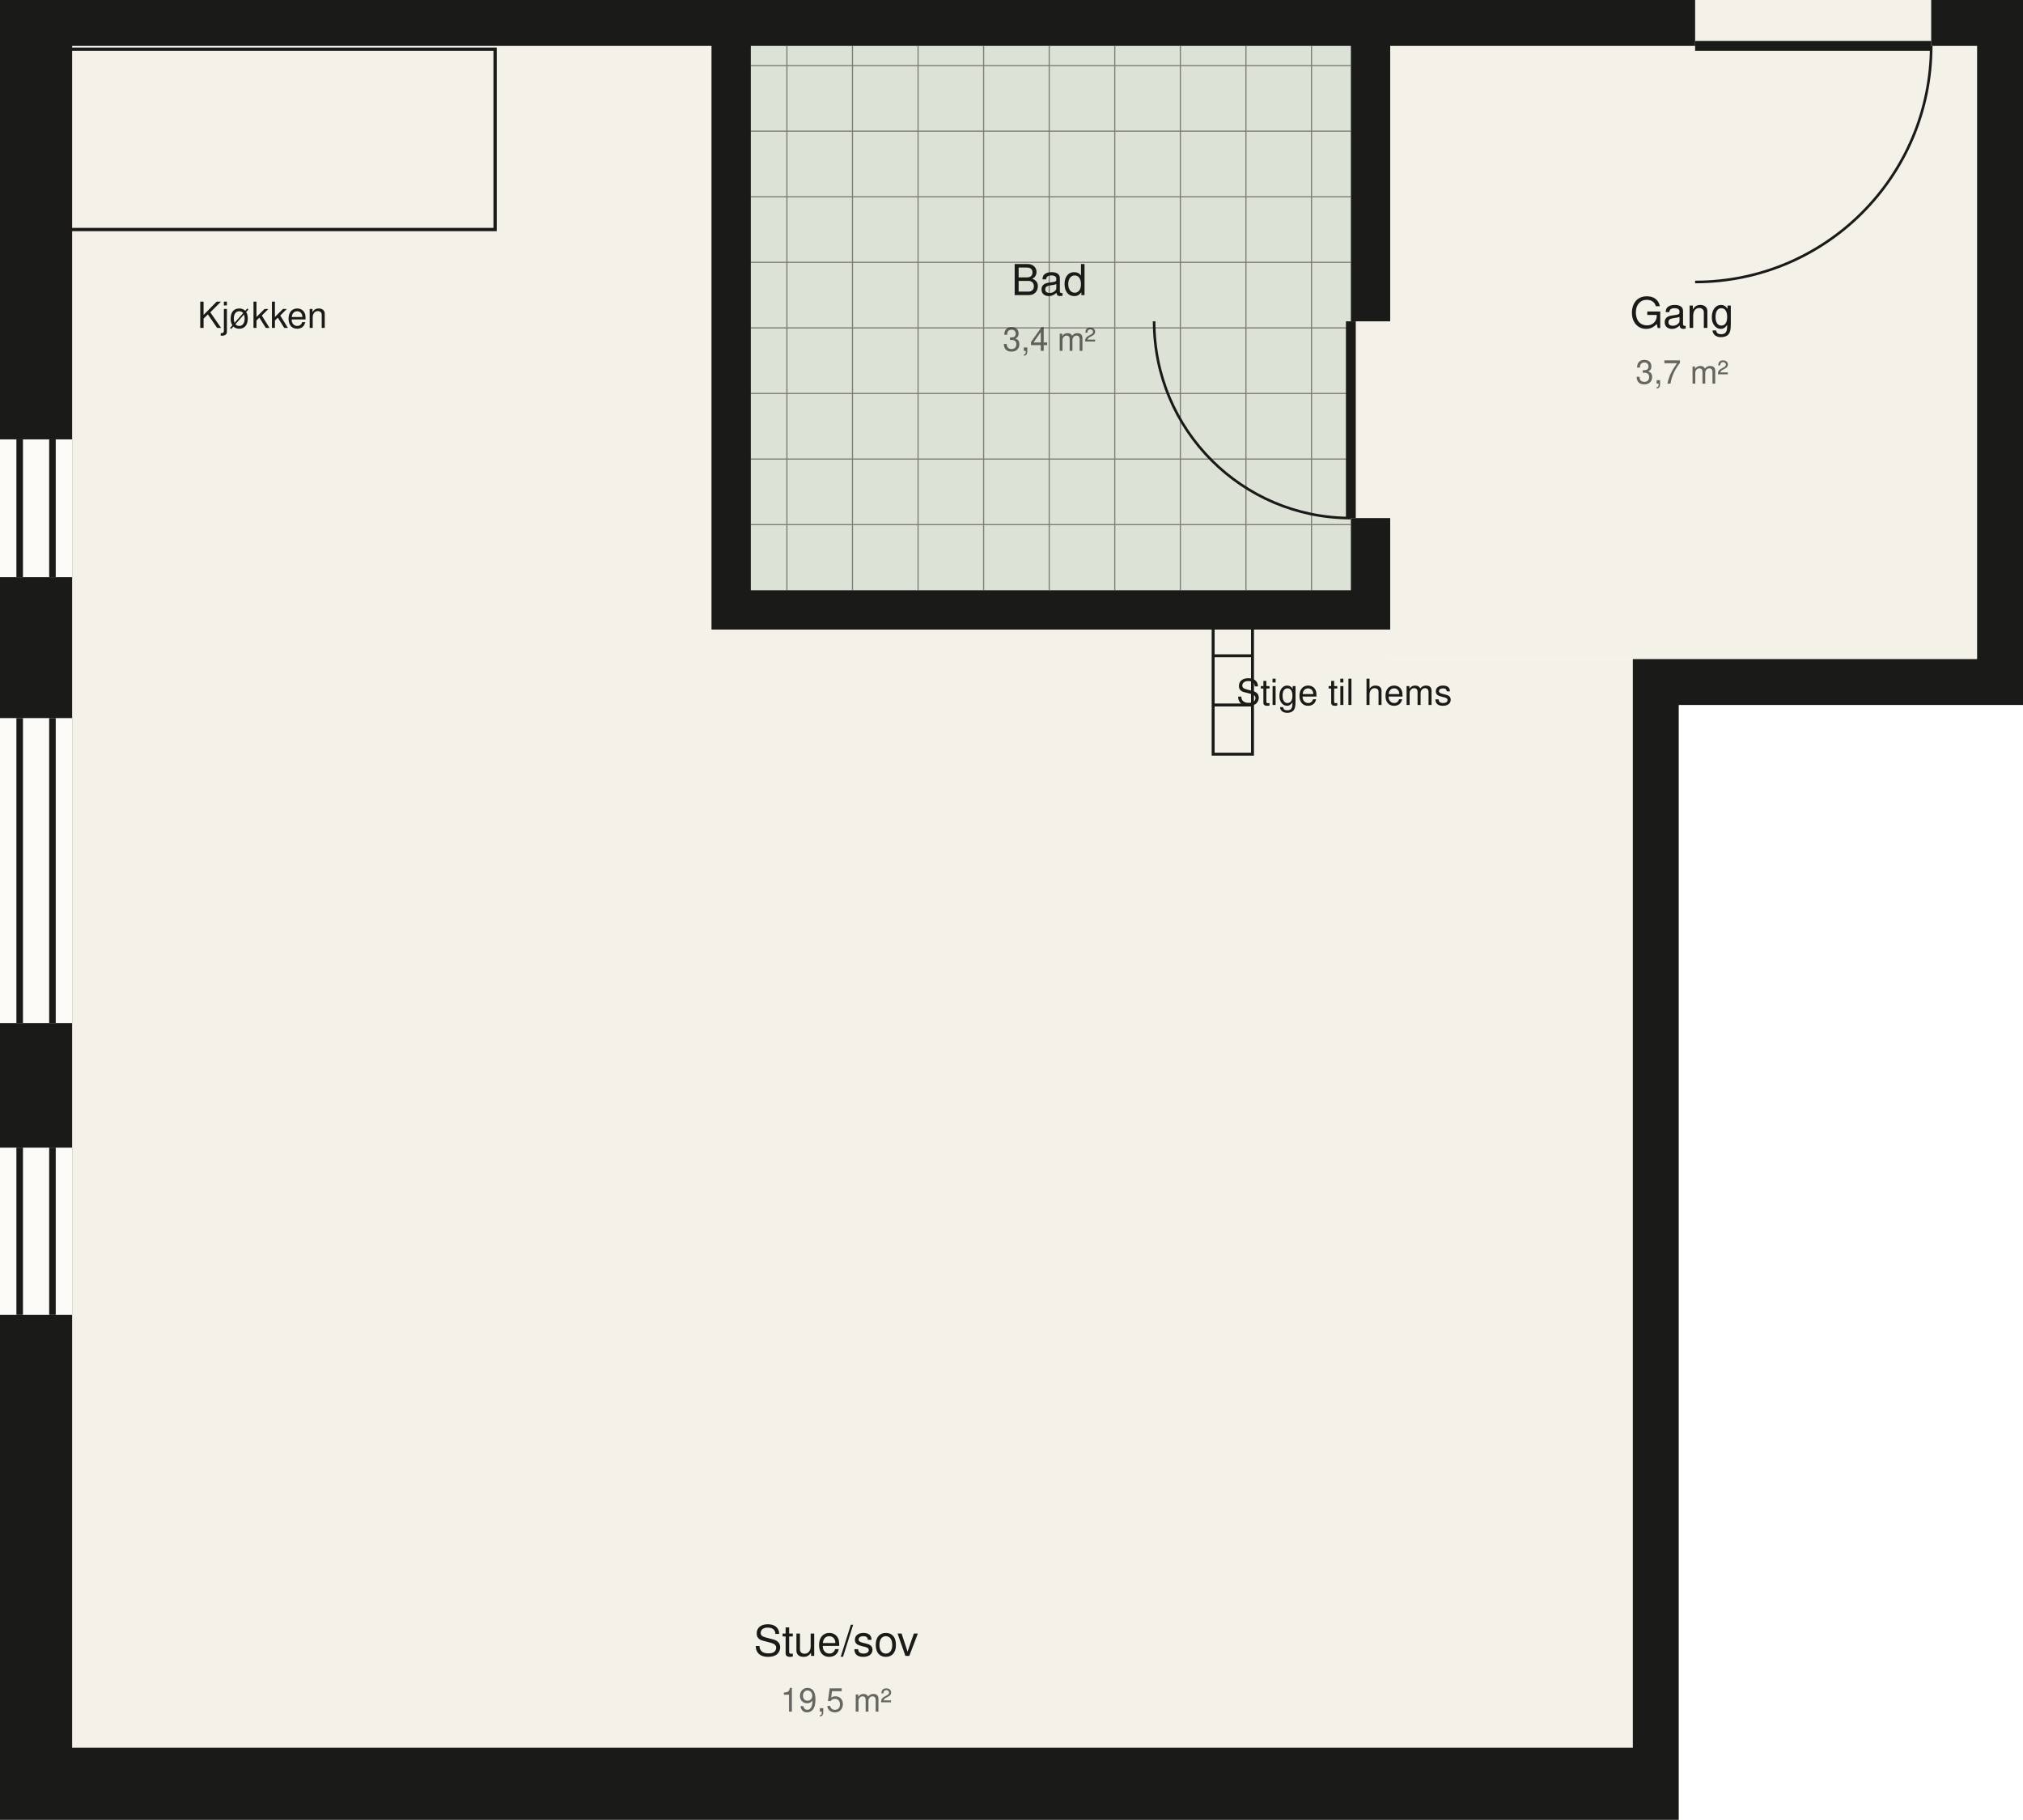
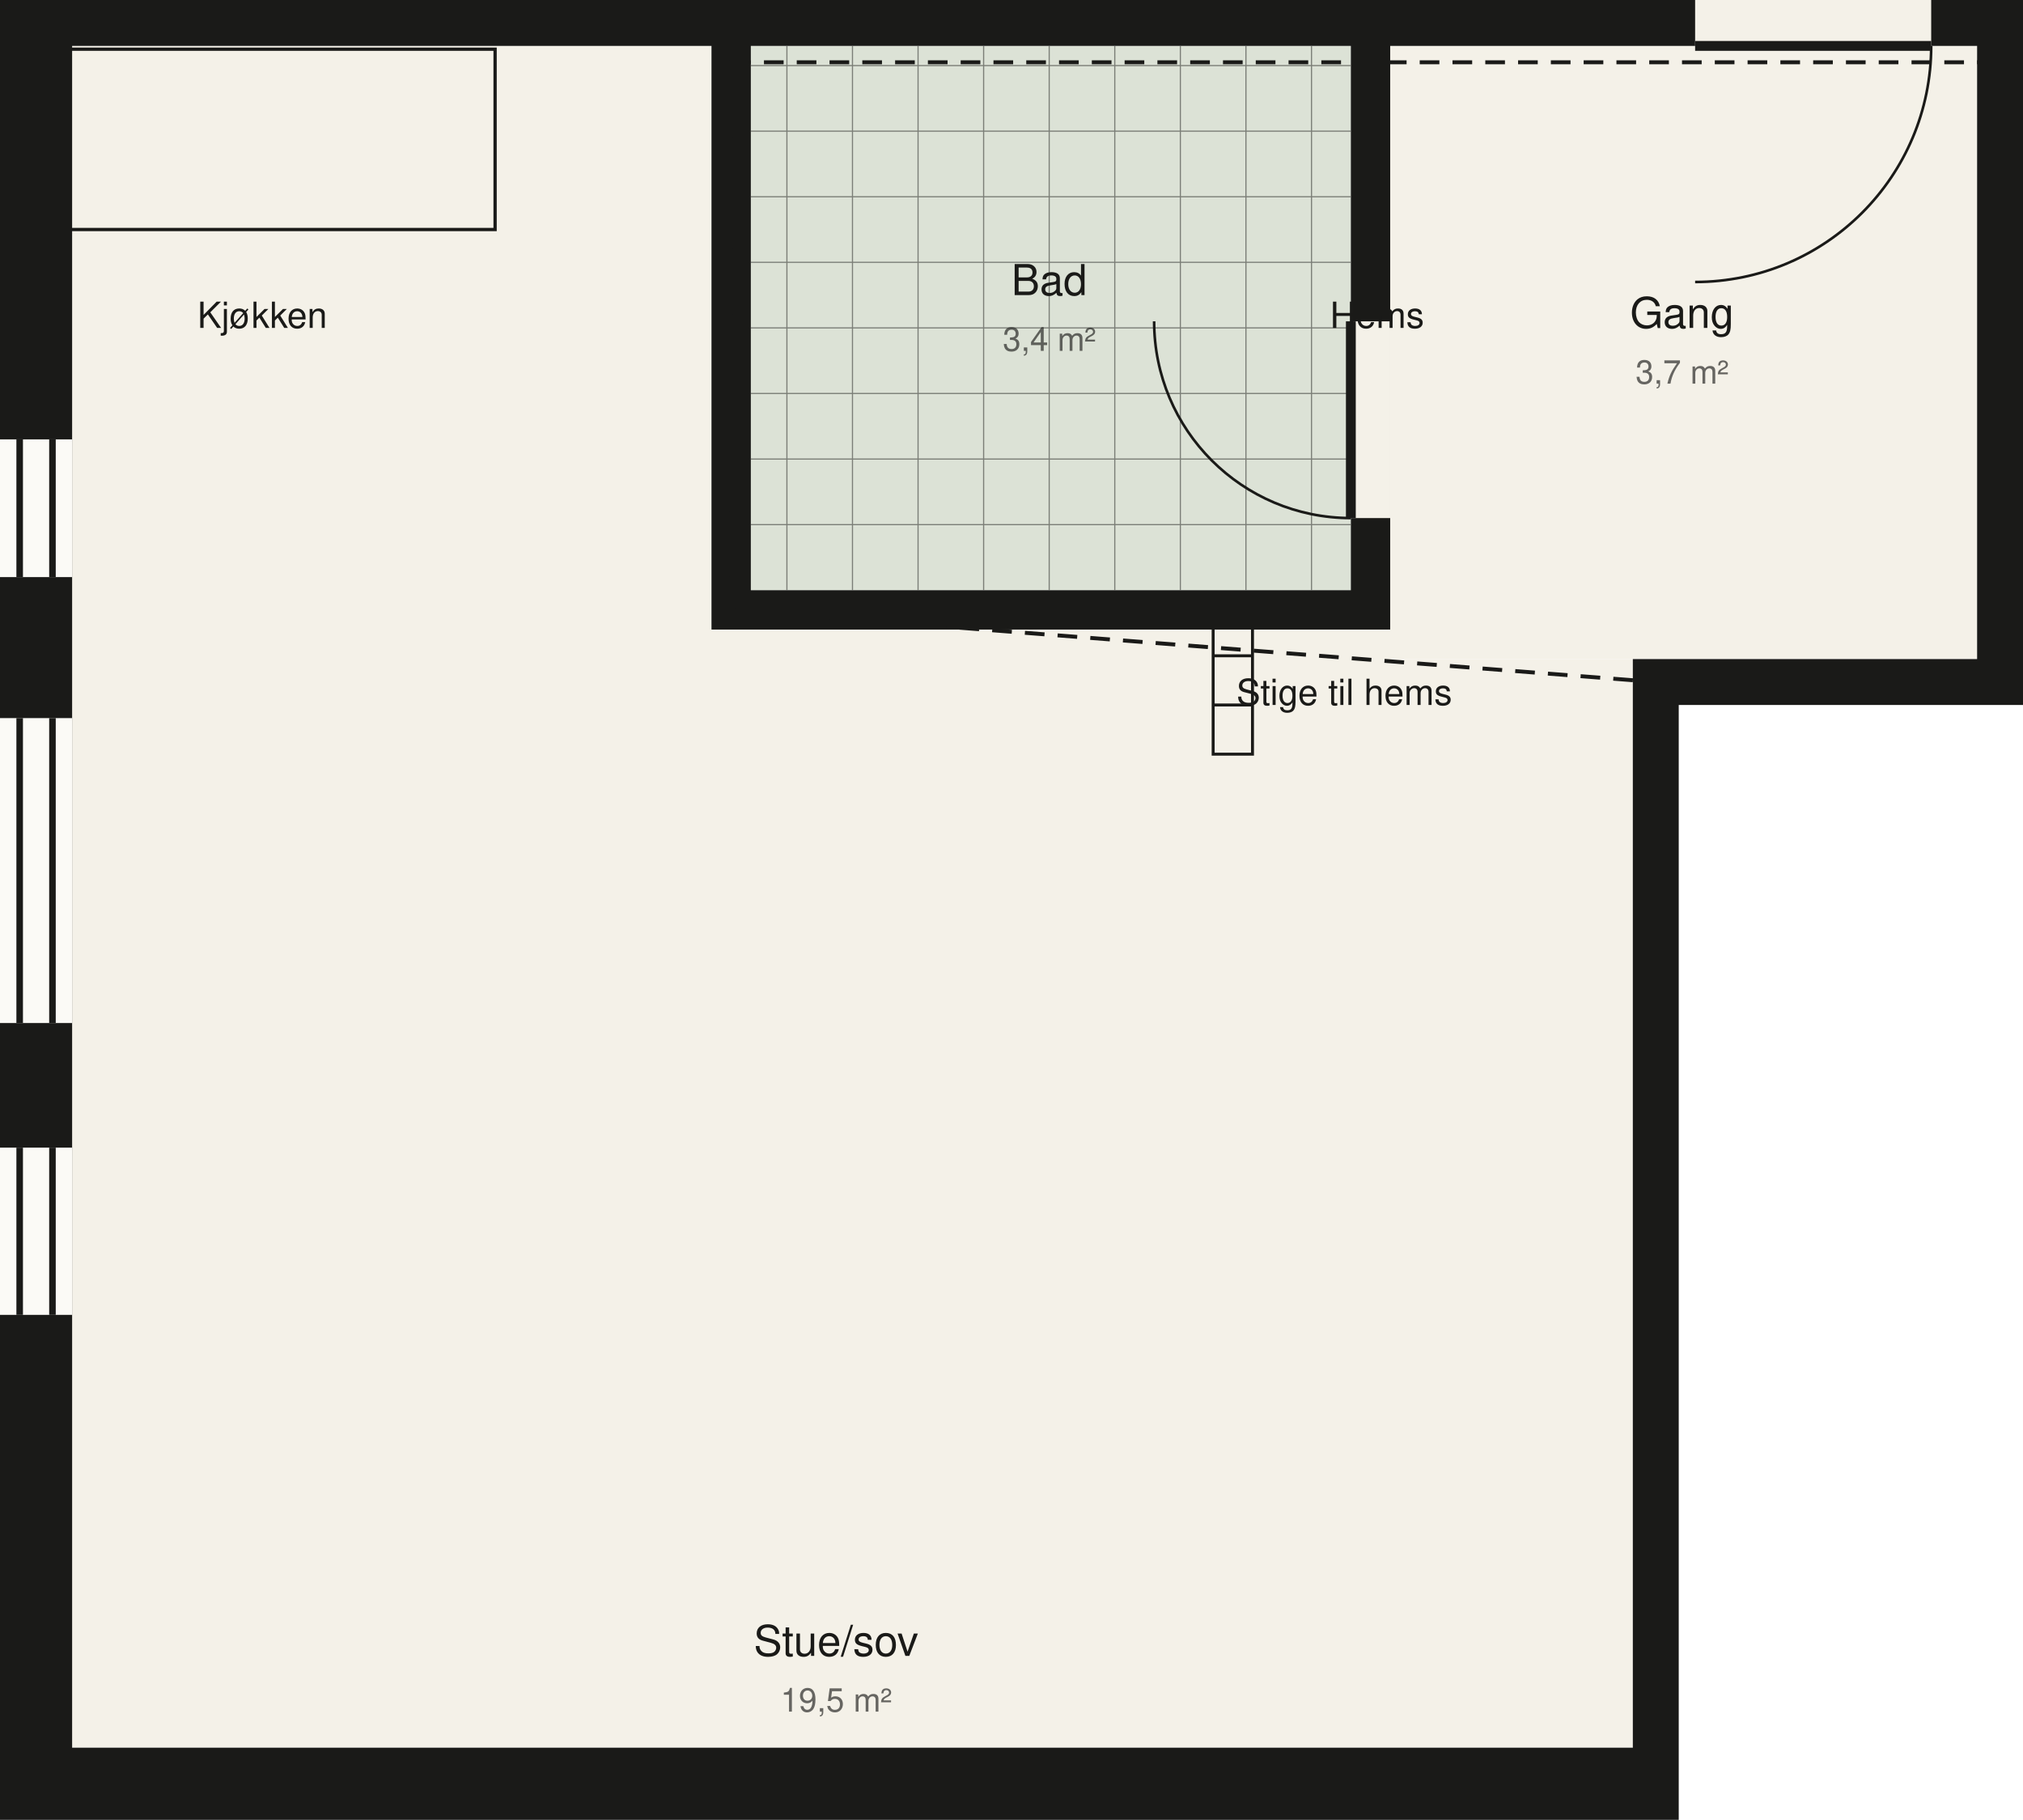
<svg xmlns="http://www.w3.org/2000/svg" viewBox="0 0 617 555">
  <polygon points="229,14 412,14 412,180 229,180" fill="#DCE2D6" />
  <polygon points="424,14 603,14 603,201 424,201" fill="#F4F1E8" />
  <polygon points="22,14 217,14 217,192 424,192 424,201 498,201 498,533 22,533" fill="#F4F1E8" />
  <clipPath id="bad0">
    <polygon points="229,14 412,14 412,180 229,180" />
  </clipPath>
  <g clip-path="url(#bad0)" stroke="#1A1A18" stroke-width="0.35" opacity="0.5">
    <line x1="240" y1="14" x2="240" y2="180" />
    <line x1="260" y1="14" x2="260" y2="180" />
    <line x1="280" y1="14" x2="280" y2="180" />
    <line x1="300" y1="14" x2="300" y2="180" />
    <line x1="320" y1="14" x2="320" y2="180" />
    <line x1="340" y1="14" x2="340" y2="180" />
    <line x1="360" y1="14" x2="360" y2="180" />
    <line x1="380" y1="14" x2="380" y2="180" />
    <line x1="400" y1="14" x2="400" y2="180" />
    <line x1="229" y1="20" x2="412" y2="20" />
    <line x1="229" y1="40" x2="412" y2="40" />
    <line x1="229" y1="60" x2="412" y2="60" />
    <line x1="229" y1="80" x2="412" y2="80" />
    <line x1="229" y1="100" x2="412" y2="100" />
    <line x1="229" y1="120" x2="412" y2="120" />
    <line x1="229" y1="140" x2="412" y2="140" />
    <line x1="229" y1="160" x2="412" y2="160" />
  </g>
  <path d="M 0 0 L 617 0 L 617 215 L 512 215 L 512 555 L 0 555 Z M 229 14 L 412 14 L 412 180 L 229 180 Z M 424 14 L 603 14 L 603 201 L 424 201 Z M 22 14 L 217 14 L 217 192 L 424 192 L 424 201 L 498 201 L 498 533 L 22 533 Z" fill="#1A1A18" fill-rule="evenodd" />
  <rect x="517" y="0" width="72" height="14" fill="#F4F1E8" />
  <line x1="517" y1="14" x2="589" y2="14" stroke="#1A1A18" stroke-width="3" />
  <path d="M 589 14 A 72 72 0 0 1 517 86" fill="none" stroke="#1A1A18" stroke-width="0.8" />
  <rect x="412" y="98" width="12" height="60" fill="#F4F1E8" />
  <line x1="412" y1="98" x2="412" y2="158" stroke="#1A1A18" stroke-width="3" />
  <path d="M 412 158 A 60 60 0 0 1 352 98" fill="none" stroke="#1A1A18" stroke-width="0.8" />
  <rect x="0" y="134" width="22" height="42" fill="#FBFAF6" />
  <line x1="6" y1="134" x2="6" y2="176" stroke="#1A1A18" stroke-width="2" />
  <line x1="16" y1="134" x2="16" y2="176" stroke="#1A1A18" stroke-width="2" />
  <rect x="0" y="219" width="22" height="93" fill="#FBFAF6" />
  <line x1="6" y1="219" x2="6" y2="312" stroke="#1A1A18" stroke-width="2" />
  <line x1="16" y1="219" x2="16" y2="312" stroke="#1A1A18" stroke-width="2" />
  <rect x="0" y="350" width="22" height="51" fill="#FBFAF6" />
  <line x1="6" y1="350" x2="6" y2="401" stroke="#1A1A18" stroke-width="2" />
  <line x1="16" y1="350" x2="16" y2="401" stroke="#1A1A18" stroke-width="2" />
  <use href="#wc" transform="translate(230 24)" />
  <use href="#servant" transform="translate(325 21)" />
  <use href="#dusj" transform="translate(310 92)" />
  <use href="#komfyr" transform="translate(11 15)" />
  <use href="#kvask" transform="translate(73 15)" />
  <use href="#seng140" transform="translate(22 210)" />
  <use href="#rundbord90" transform="translate(22 440)" />
  <use href="#bord2" transform="translate(200 310)" />
  <use href="#lenestol" transform="translate(125 295)" />
  <use href="#lenestol" transform="translate(125 370)" />
  <use href="#lenestol" transform="translate(325 295)" />
  <use href="#lenestol" transform="translate(325 370)" />
  <rect x="11" y="15" width="140" height="55" fill="none" stroke="#1A1A18" stroke-width="1" />
  <rect x="370" y="185" width="12" height="45" fill="none" stroke="#1A1A18" stroke-width="0.9" />
  <line x1="370" y1="200" x2="382" y2="200" stroke="#1A1A18" stroke-width="0.9" />
  <line x1="370" y1="215" x2="382" y2="215" stroke="#1A1A18" stroke-width="0.9" />
  <text x="410" y="215" font-family="Helvetica" font-size="11" fill="#1A1A18" text-anchor="middle">Stige til hems</text>
  <text x="80" y="100" font-family="Helvetica" font-size="11" fill="#1A1A18" text-anchor="middle">Kjøkken</text>
+   <polygon points="223,19 616,19 616,208 505,208 223,186" fill="none" stroke="#1A1A18" stroke-width="1.2" stroke-dasharray="6 4" />
+   <text x="420" y="100" font-family="Helvetica" font-size="11" fill="#1A1A18" text-anchor="middle">Hems</text>
  <g font-family="Helvetica" fill="#1A1A18" text-anchor="middle">
    <text x="320" y="90" font-size="13">Bad</text>
    <text x="320" y="107" font-size="10" opacity="0.65">3,4 m²</text>
  </g>
  <g font-family="Helvetica" fill="#1A1A18" text-anchor="middle">
    <text x="513" y="100" font-size="13">Gang</text>
    <text x="513" y="117" font-size="10" opacity="0.65">3,7 m²</text>
  </g>
  <g font-family="Helvetica" fill="#1A1A18" text-anchor="middle">
    <text x="255" y="505" font-size="13">Stue/sov</text>
    <text x="255" y="522" font-size="10" opacity="0.65">19,5 m²</text>
  </g>
</svg>
